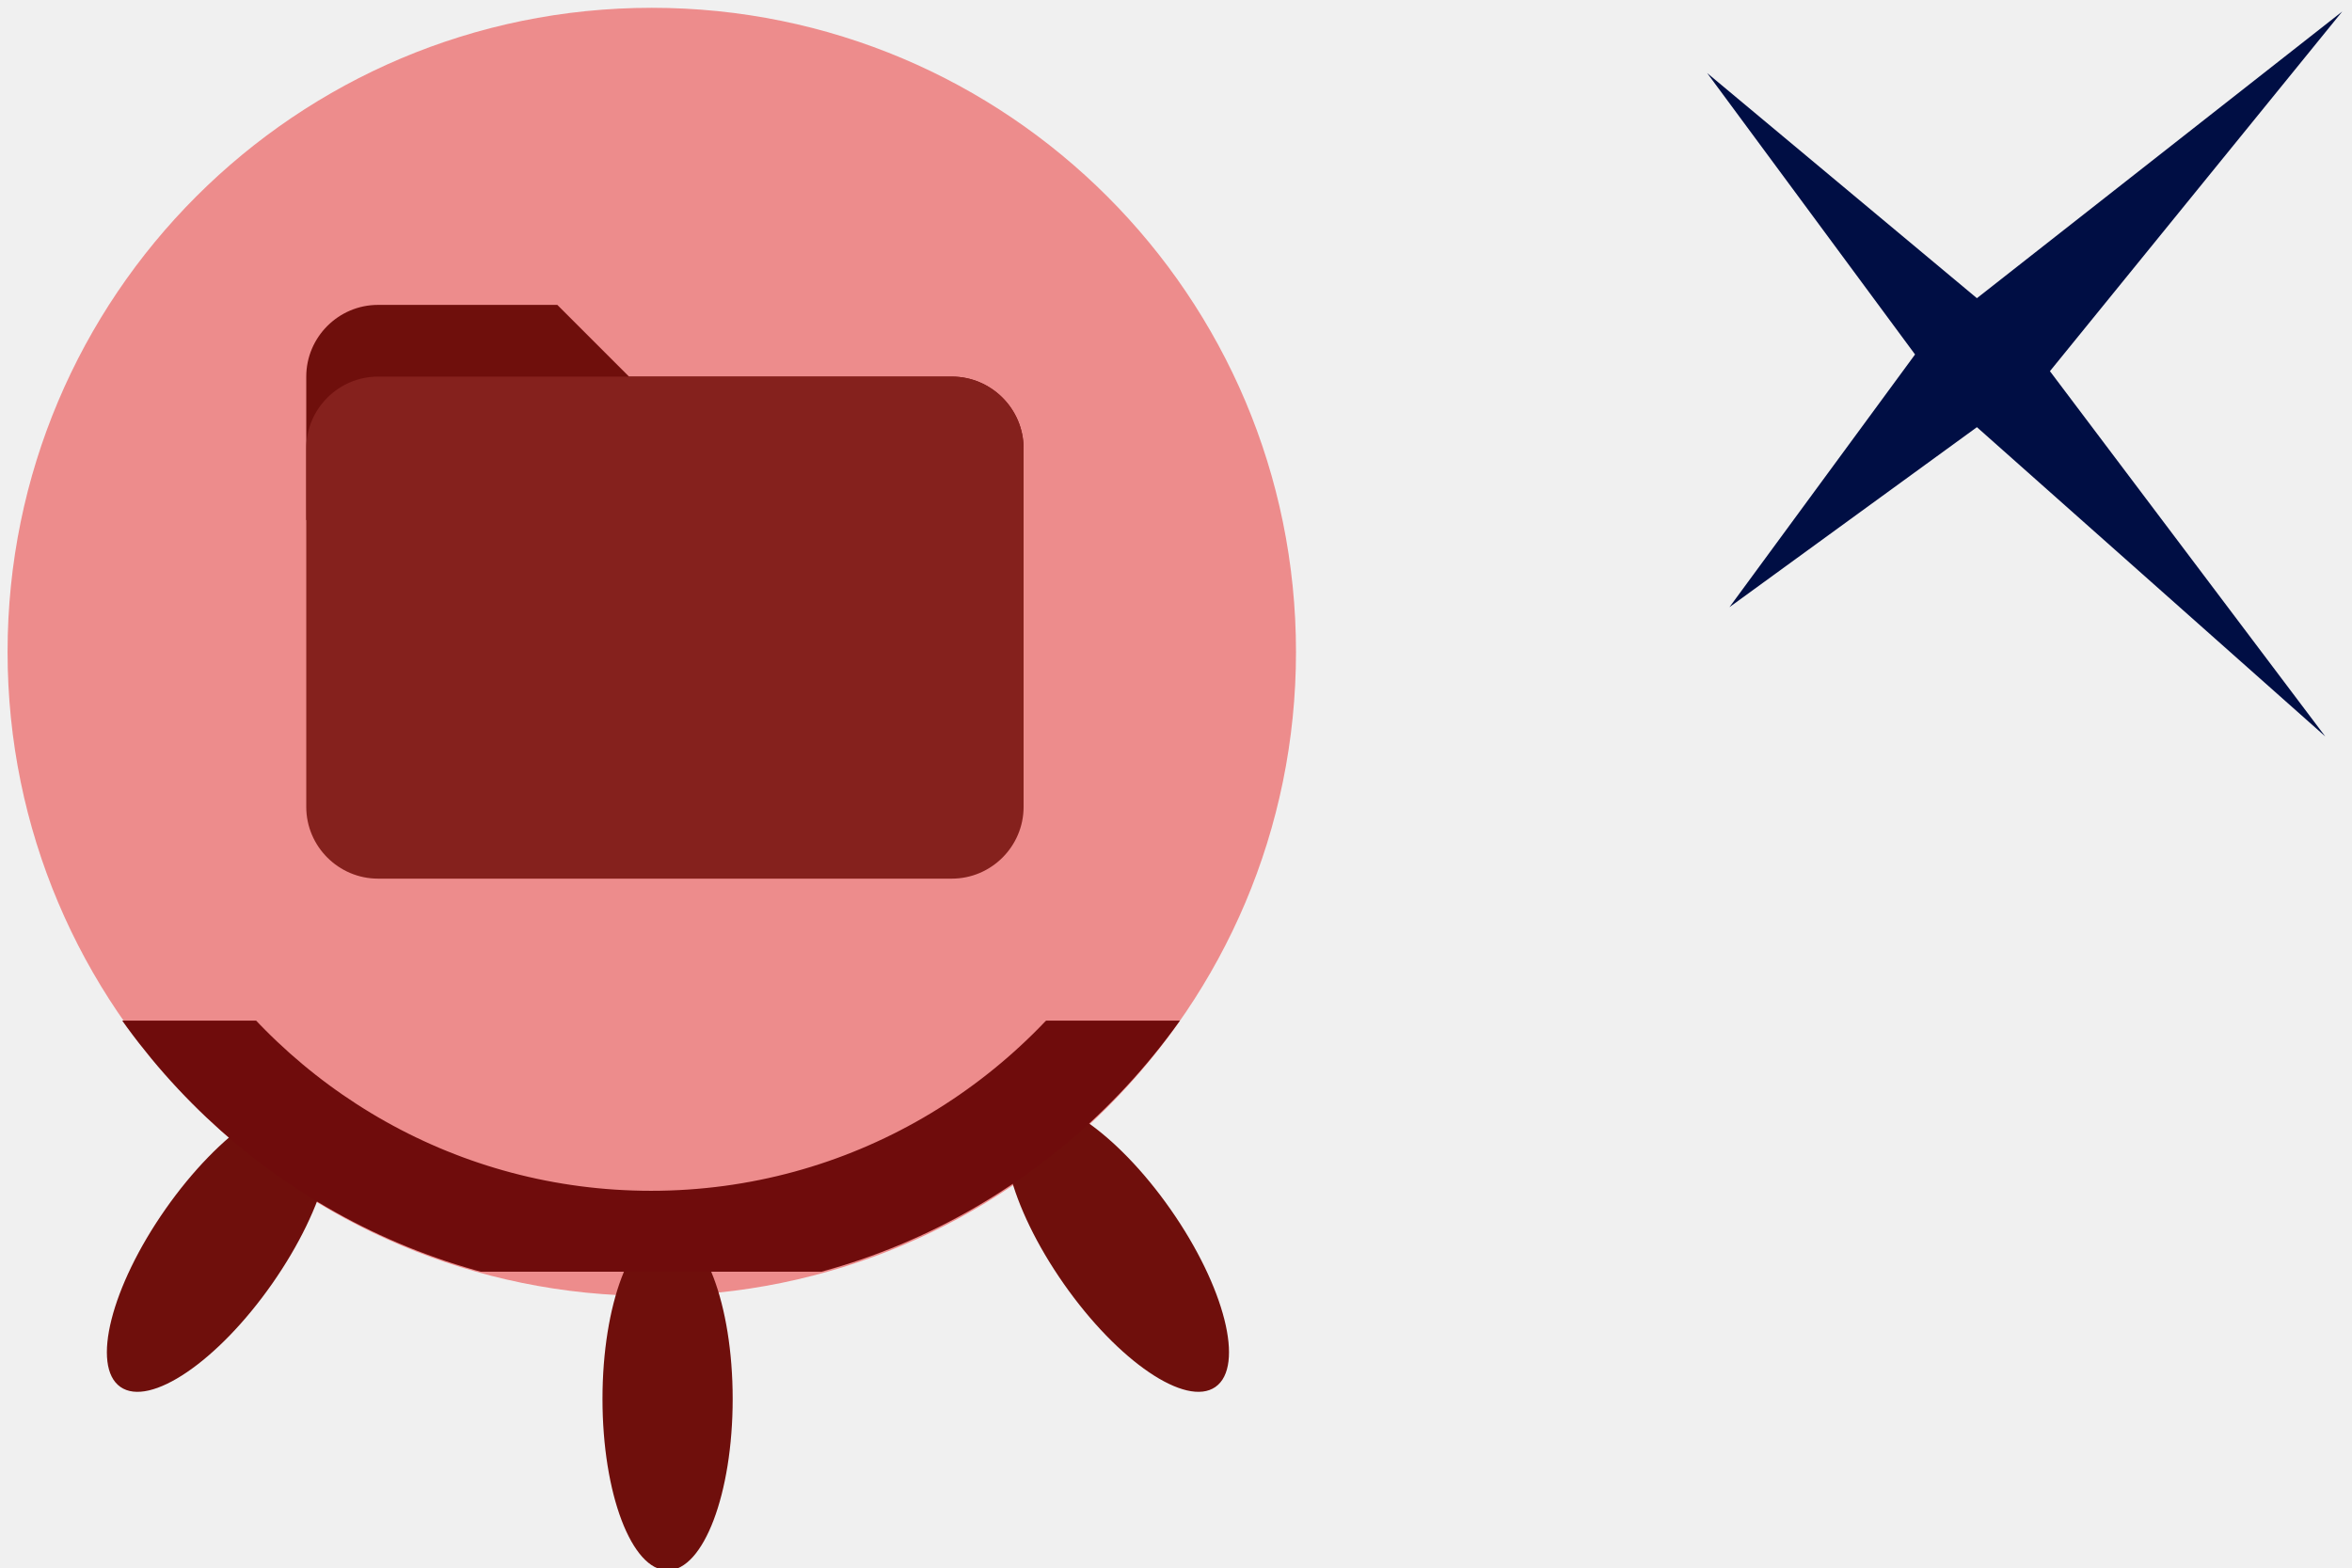
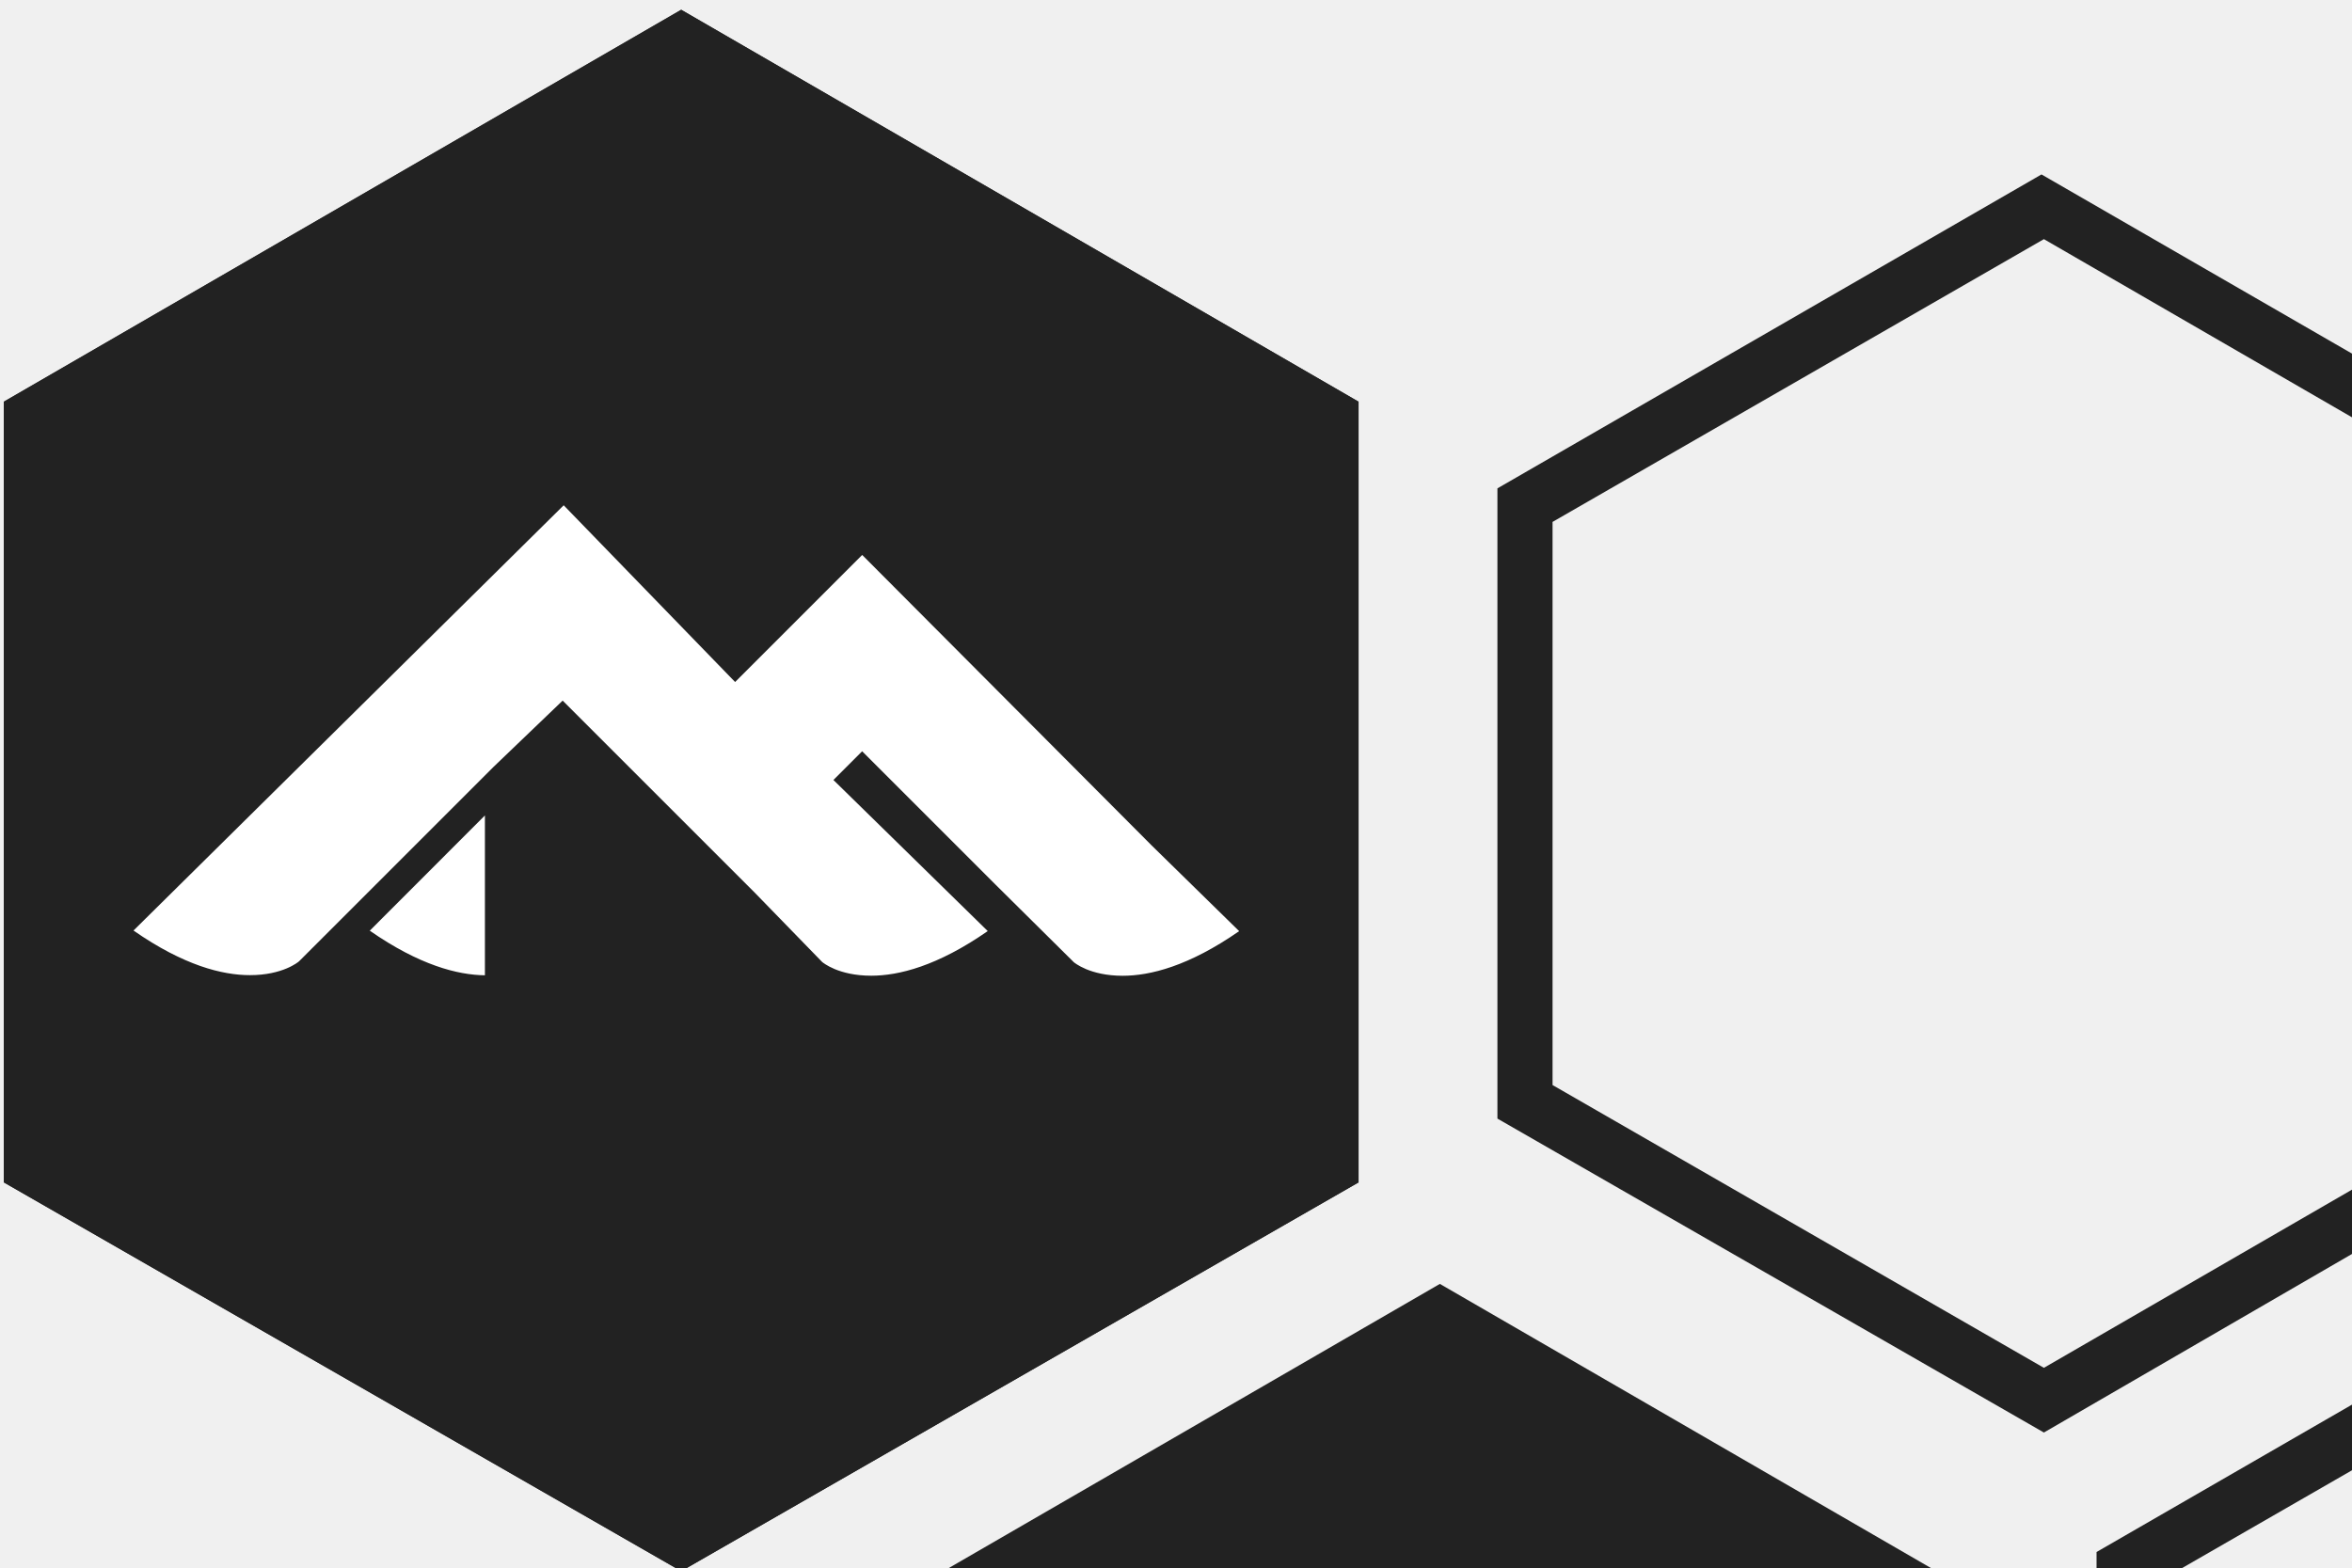
- <svg xmlns="http://www.w3.org/2000/svg" height="40" viewBox="0 0 60 40" width="60" version="1.1" id="svg36">
-   <defs id="defs40">
-     <mask id="a-1" fill="#ffffff">
-       <path d="M 0,0 H 313.303 V 159.865 H 0 Z" fill="#ffffff" fill-rule="evenodd" id="path2-9" />
-     </mask>
-     <mask id="mask865" fill="#ffffff">
-       <path d="M 0,0 H 313.303 V 159.865 H 0 Z" fill="#ffffff" fill-rule="evenodd" id="path863" />
-     </mask>
-   </defs>
+ <svg xmlns="http://www.w3.org/2000/svg" width="60" height="40" version="1.1" viewBox="0 0 60 40">
  <mask id="a" fill="#ffffff">
-     <path d="M 0,0 H 313.303 V 159.865 H 0 Z" fill="#ffffff" fill-rule="evenodd" id="path2" />
+     <path d="m0 0h313.3v159.86h-313.3z" fill="#fff" fill-rule="evenodd" />
  </mask>
  <mask id="b" fill="#ffffff">
-     <path d="M 0,0 H 313.303 V 159.865 H 0 Z" fill="#ffffff" fill-rule="evenodd" id="path5" />
+     <path d="m0 0h313.3v159.86h-313.3z" fill="#fff" fill-rule="evenodd" />
  </mask>
-   <g id="g1042" style="display:inline">
-     <g id="g994" transform="matrix(0.08667043,0,0,0.08667043,54.83753,-43.97586)" style="display:inline">
-       <path id="path990" style="fill:#000e44;fill-opacity:1;fill-rule:evenodd;stroke:none;stroke-width:3.147" d="m 56.695,510.774 -107.532,84.402 -79.398,-66.275 61.189,82.843 -54.627,74.395 72.837,-52.987 102.529,91.046 -81.039,-107.532 z" />
-     </g>
-     <circle style="opacity:1;fill:#ed8c8c;fill-opacity:1;stroke:none;stroke-width:0.308;stroke-miterlimit:2.5;stroke-opacity:1;stop-color:#000000" id="path912" cx="16.627" cy="16.633" r="16.434" />
-     <g fill="none" fill-rule="evenodd" transform="matrix(0.1506934,0,0,0.1506934,-6.197667,-20.88076)" id="g1008">
-       <g transform="matrix(0.9286315,0,0,-0.9286315,9.271821,454.1644)" id="g1006">
-         <g fill="#0f1689" mask="url(#a-1)" id="g1002" style="fill:#6f0f0c;fill-opacity:1" transform="matrix(0.9448936,0,0,0.9448936,8.696251,2.70184)">
-           <path d="m 203.461,95.688 c 6.936,0 12.559,-14.809 12.559,-33.077 0,-18.268 -5.623,-33.077 -12.559,-33.077 -6.936,0 -12.559,14.809 -12.559,33.077 0,18.268 5.623,33.077 12.559,33.077 z" transform="rotate(35,137.9312,151.55)" id="path996" style="fill:#6f0f0c;fill-opacity:1" />
-           <path d="m 30.142,95.688 c 6.936,0 12.559,-14.809 12.559,-33.077 0,-18.268 -5.623,-33.077 -12.559,-33.077 -6.936,0 -12.559,14.809 -12.559,33.077 0,18.268 5.623,33.077 12.559,33.077 z" transform="matrix(-0.819152,0.5735764,0.5735764,0.819152,58.08461,47.70477)" id="path998" style="fill:#6f0f0c;fill-opacity:1" />
-           <path d="m 116.733,66.275 c 6.936,0 12.559,-14.809 12.559,-33.077 0,-18.268 -5.623,-33.077 -12.559,-33.077 -6.936,0 -12.559,14.809 -12.559,33.077 0,18.268 5.623,33.077 12.559,33.077 z" transform="matrix(-1,0,0,1,272.6285,53.67076)" id="path1000" style="fill:#6f0f0c;fill-opacity:1" />
+   <g>
+     <g transform="matrix(.49527 0 0 .49527 5.0758 3.2126)">
+       <g fill="#222">
+         <polygon class="st0" transform="matrix(1.6152 0 0 1.6152 -24.584 -106.93)" points="9 99.9 30.6 112.3 52.2 99.9 52.2 75 30.6 62.5 9 75" />
+         <path class="st0" d="m69.72 49.413 25.308 14.568 25.185-14.568v-29.012l-25.185-14.568-25.308 14.568zm25.308 17.901-28.148-16.173v-32.468l28.024-16.173 28.024 16.173v32.468z" stroke-width="1.234" />
+         <path class="st0" d="m100.58 104.21 25.308 14.568 25.185-14.568v-29.012l-25.185-14.568-25.308 14.568zm25.308 17.901-28.148-16.173v-32.468l28.024-16.173 28.024 16.173v32.468z" stroke-width="1.234" />
+         <polygon class="st0" transform="matrix(1.2345 0 0 1.2345 26.14 -17.499)" points="30.6 112.3 52.2 99.9 52.2 75 30.6 62.5 9 75 9 99.9" />
+       </g>
+       <g transform="matrix(.66255 0 0 .66255 89.519 7.1168)">
+         <g transform="matrix(1.689 0 0 1.689 264.98 -22.121)">
+           <path d="m-214.69 4.222 27.579 16.623v33.113l-27.579 16.49-27.579-16.49v-33.113z" fill="#fff" />
+           <path d="m-223.72 45.842v-7.36l-5.3 5.305c0.571 0.397 1.109 0.724 1.615 0.989 0.506 0.266 0.98 0.472 1.422 0.628 0.442 0.157 0.851 0.264 1.228 0.333 0.377 0.069 0.722 0.1 1.035 0.104m27.095-0.612c9e-3 8e-3 0.061 0.052 0.156 0.112 0.096 0.061 0.236 0.139 0.421 0.217 0.185 0.077 0.417 0.153 0.697 0.21 0.28 0.057 0.607 0.095 0.984 0.095 0.315 0 0.662-0.028 1.042-0.094 0.381-0.067 0.794-0.172 1.241-0.328 0.447-0.156 0.927-0.363 1.44-0.631 0.513-0.268 1.06-0.599 1.64-1.002l-4.022-3.94-13.329-13.379-5.849 5.85-7.89-8.136-19.801 19.577c0.579 0.403 1.125 0.734 1.638 1.002 0.513 0.268 0.992 0.474 1.439 0.631 0.446 0.156 0.86 0.261 1.24 0.327 0.38 0.067 0.727 0.094 1.042 0.094 0.377 0 0.705-0.037 0.984-0.095 0.28-0.057 0.511-0.133 0.697-0.211 0.186-0.077 0.325-0.155 0.421-0.216 0.096-0.061 0.147-0.105 0.157-0.113l8.939-8.939 3.196-3.065 8.851 8.851 3.092 3.18c9e-3 8e-3 0.061 0.052 0.157 0.112 0.096 0.061 0.235 0.139 0.421 0.217 0.186 0.077 0.418 0.153 0.697 0.21 0.28 0.057 0.608 0.095 0.985 0.095 0.314 0 0.662-0.028 1.042-0.094 0.381-0.067 0.794-0.172 1.241-0.328 0.447-0.156 0.927-0.363 1.44-0.631 0.513-0.268 1.06-0.599 1.64-1.002l-7.103-6.956 1.322-1.322 6.147 6.147 3.584 3.552m-18.062-43.837 31.178 18.043v35.942l-31.178 17.899-31.178-17.899v-35.942z" fill="#222" />
        </g>
-         <path d="m 251.467,173.1 c -20.23,-33.61 -56.89,-56.068 -98.756,-56.068 -40.721,0 -76.516,21.246 -97.059,53.335" mask="url(#a-1)" stroke="#0f1689" stroke-width="20" id="path1004" style="stroke:#6f0c0c;stroke-opacity:1" transform="matrix(0.9448936,0,0,0.9448936,8.696251,2.70184)" />
      </g>
    </g>
-     <g id="g849" transform="matrix(0.4952721,0,0,0.4952721,5.07583,3.212595)" style="display:inline">
-       <path fill="#ffa000" d="M 38.779,12.916 H 22.153 L 18.458,9.221 H 9.221 c -2.032,0 -3.695,1.663 -3.695,3.695 v 7.389 H 42.473 v -3.695 c 0,-2.032 -1.663,-3.695 -3.695,-3.695 z" id="path2-4" style="fill:#6f0f0c;fill-opacity:1;stroke-width:0.924" />
-       <path fill="#ffca28" d="M 38.779,12.916 H 9.221 c -2.032,0 -3.695,1.663 -3.695,3.695 v 18.473 c 0,2.032 1.663,3.695 3.695,3.695 h 29.558 c 2.032,0 3.695,-1.663 3.695,-3.695 V 16.611 c 0,-2.032 -1.663,-3.695 -3.695,-3.695 z" id="path4" style="fill:#85211d;fill-opacity:1;stroke-width:0.924" />
-     </g>
  </g>
-   <g transform="matrix(0.9587988,0,0,0.9587988,-871.3429,-378.3503)" id="g893" />
</svg>
